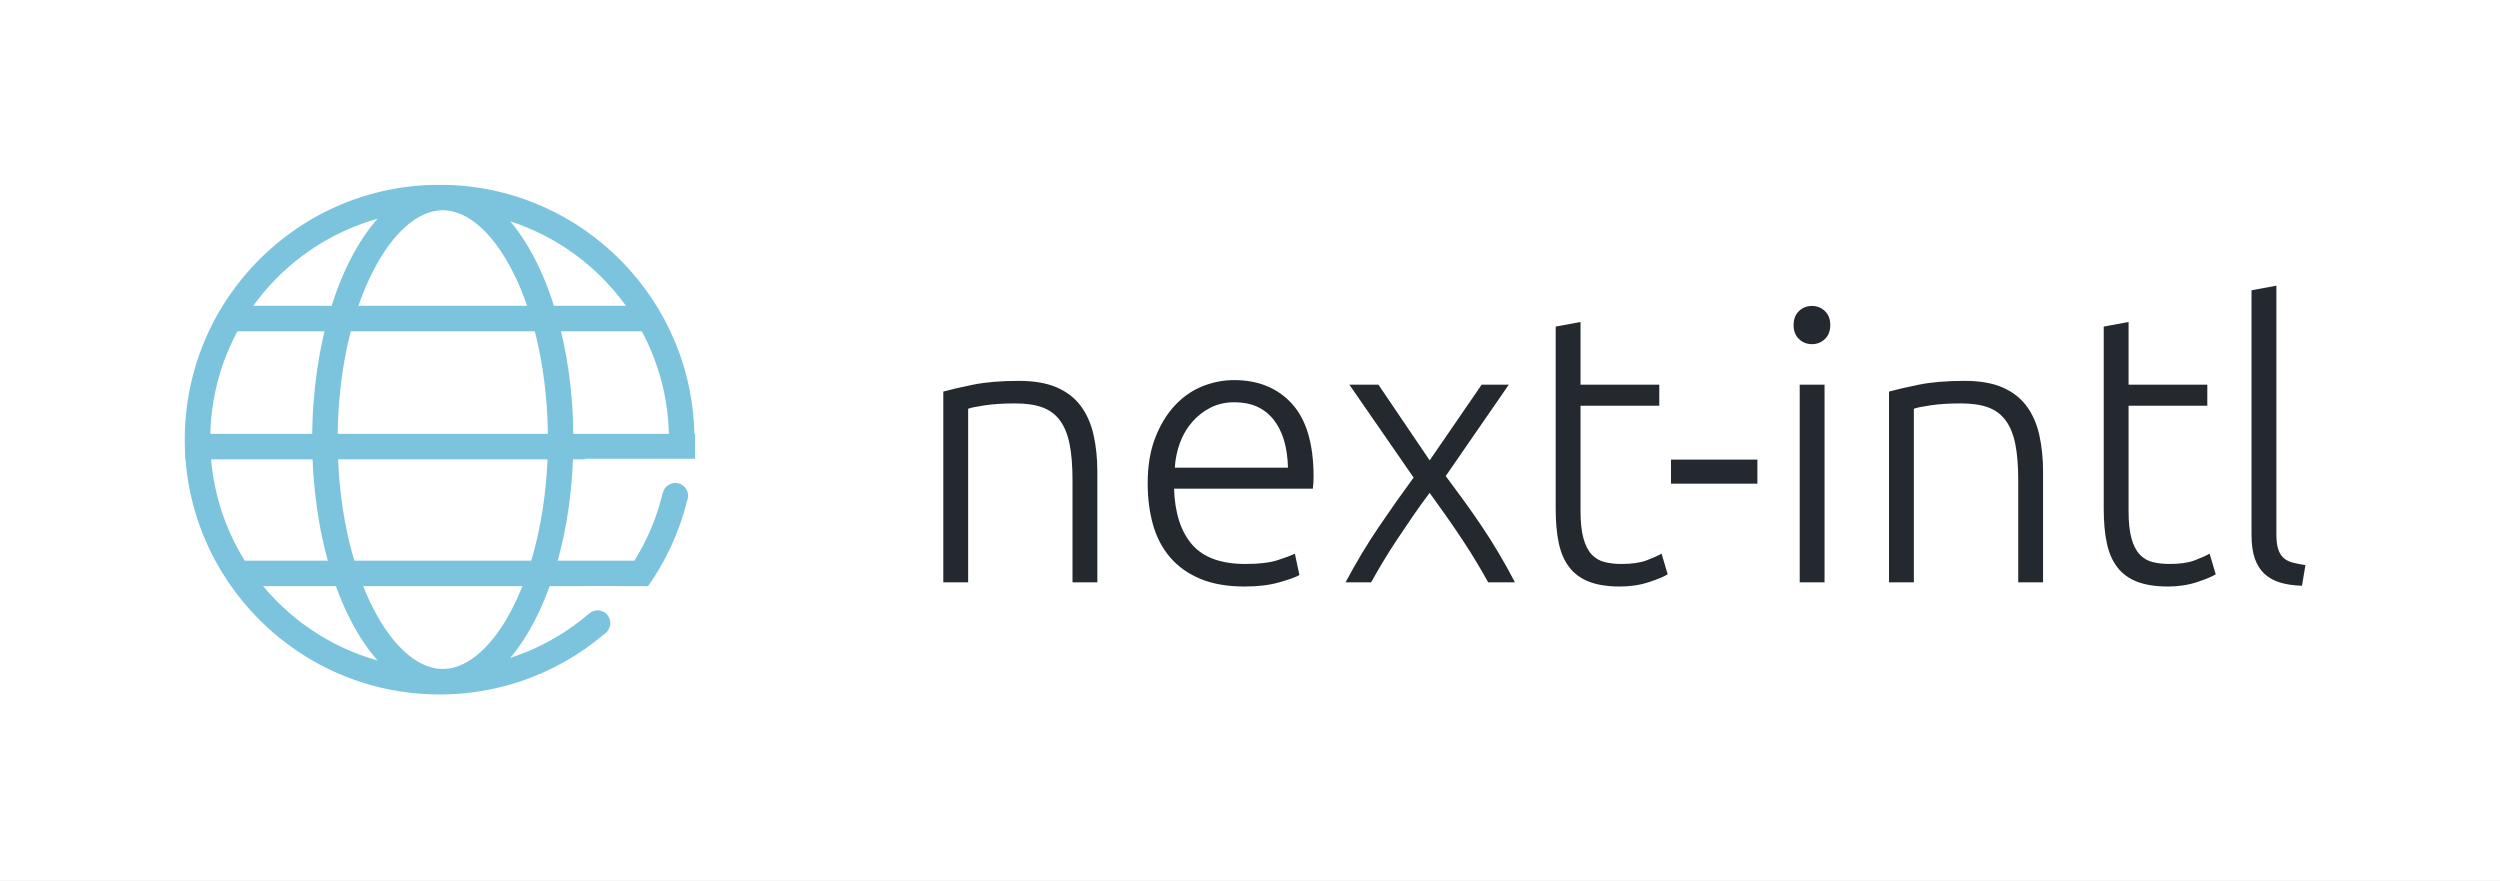
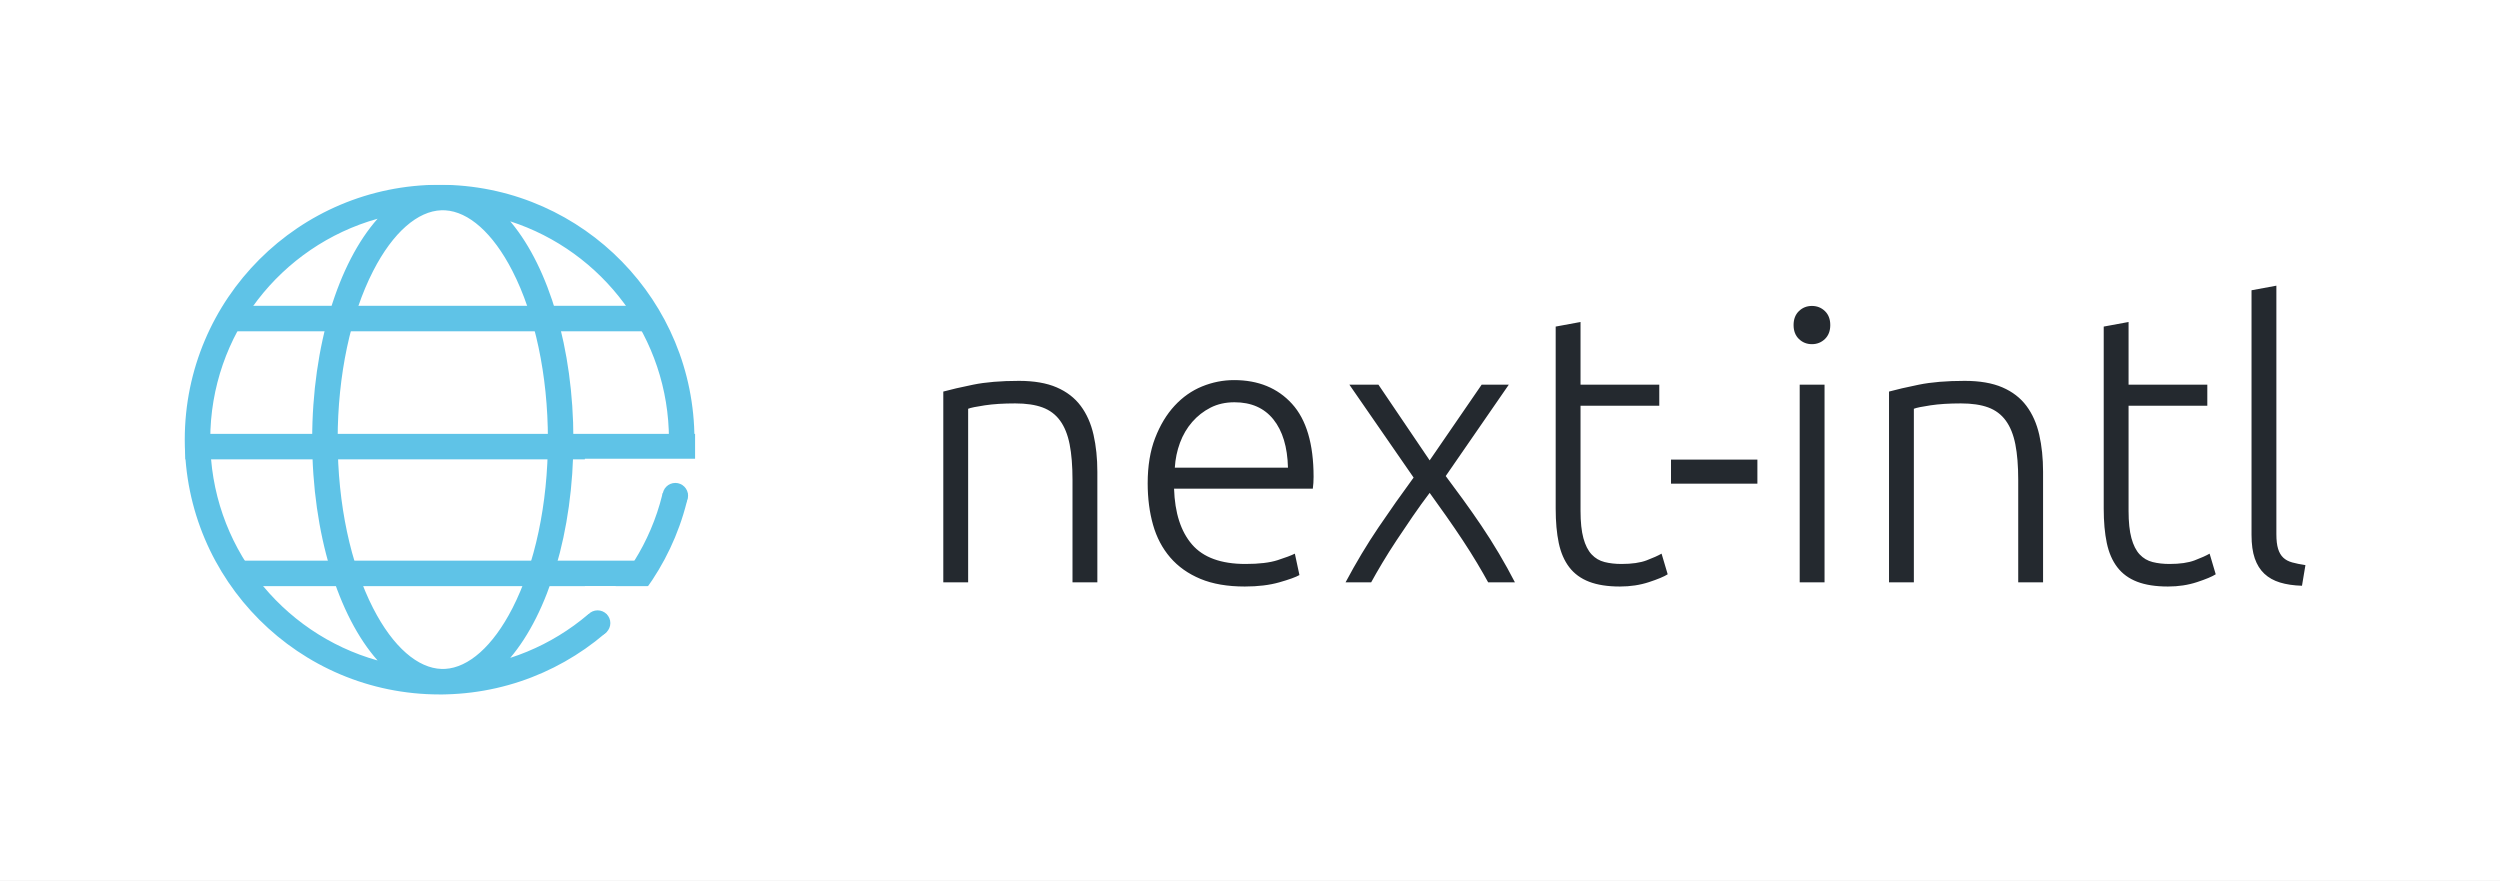
<svg xmlns="http://www.w3.org/2000/svg" xmlns:xlink="http://www.w3.org/1999/xlink" width="1962px" height="691px" viewBox="0 0 1962 691" version="1.1">
  <defs>
    <path d="M0,0 L519,0 L519,215 L378,215 L378,242 L458.5,242 L458.5,315 L378,315 L378,337 L395,337 L395,468 L0,468 L0,0 Z" id="path-1" />
  </defs>
  <g id="logo-copy-2" stroke="none" stroke-width="1" fill="none" fill-rule="evenodd">
    <rect fill="#FFFFFF" x="0" y="0" width="1962" height="691" />
    <g id="Group-2" transform="translate(81, 145)">
      <mask id="mask-2" fill="white">
        <use xlink:href="#path-1" />
      </mask>
      <g id="Combined-Shape" />
-       <g id="Group" mask="url(#mask-2)" fill="#7CC4DE" fill-rule="nonzero">
+       <g id="Group" mask="url(#mask-2)" fill="#5FC3E7" fill-rule="nonzero">
        <g transform="translate(64, 0)">
          <path d="M202.5,0 C203.379,0 204.255,0.022 205.129,0.065 C313.216,2.786 400,91.258 400,200 C400,308.742 313.216,397.214 205.13,399.935 C204.255,399.978 203.379,400 202.5,400 L201.655,399.993 C201.104,399.998 200.552,400 200,400 C89.543,400 0,310.457 0,200 C0,89.543 89.543,0 200,0 L201.653,0.007 C201.935,0.002 202.217,0 202.5,0 Z M201.604,20.007 L201.374,20.02 C182.963,20.663 163.523,37.061 147.82,67.7 C130.248,101.988 120,149.264 120,200 C120,250.736 130.248,298.012 147.82,332.3 C163.591,363.073 183.133,379.48 201.615,379.988 L200,380 C201.489,380 202.974,379.982 204.454,379.946 C222.617,378.843 241.712,362.481 257.18,332.3 C274.752,298.012 285,250.736 285,200 C285,149.264 274.752,101.988 257.18,67.7 C241.712,37.519 222.617,21.157 204.452,20.059 C203.506,20.031 202.556,20.015 201.604,20.007 Z M151.342,26.653 L151.236,26.684 C75.518,47.944 20,117.489 20,200 C20,282.55 75.57,352.121 151.342,373.346 C120.654,338.792 100,274.102 100,200 C100,125.898 120.654,61.208 151.342,26.653 Z M255.435,28.698 L256.493,29.965 C285.611,65.242 305,128.203 305,200 C305,272.663 285.14,336.276 255.434,371.3 C327.721,347.927 380,280.069 380,200 C380,119.931 327.721,52.073 255.435,28.698 Z" id="Combined-Shape" />
          <polygon id="Line" points="400.5 195.5 400.5 215.5 0.5 215.5 0.5 195.5" />
          <polygon id="Line-Copy" points="360 95 360 115 39 115 39 95" />
          <polygon id="Line-Copy-2" points="360 295 360 315 39 315 39 295" />
        </g>
      </g>
    </g>
-     <circle id="Oval" fill="#7CC4DE" cx="530" cy="389" r="10" />
-     <circle id="Oval-Copy" fill="#7CC4DE" cx="469" cy="489" r="10" />
+     <circle id="Oval" fill="#5FC3E7" cx="530" cy="389" r="10" />
+     <circle id="Oval-Copy" fill="#5FC3E7" cx="469" cy="489" r="10" />
    <path d="M759.8,457 L759.8,320.8 C761.8,320 766.15,319.1 772.85,318.1 C779.55,317.1 787.5,316.6 796.7,316.6 C805.3,316.6 812.45,317.65 818.15,319.75 C823.85,321.85 828.45,325.3 831.95,330.1 C835.45,334.9 837.95,341.1 839.45,348.7 C840.95,356.3 841.7,365.6 841.7,376.6 L841.7,376.6 L841.7,457 L861.2,457 L861.2,370.3 C861.2,359.7 860.2,350 858.2,341.2 C856.2,332.4 852.85,324.85 848.15,318.55 C843.45,312.25 837.15,307.4 829.25,304 C821.35,300.6 811.5,298.9 799.7,298.9 C785.5,298.9 773.5,299.9 763.7,301.9 C753.9,303.9 746.1,305.7 740.3,307.3 L740.3,307.3 L740.3,457 L759.8,457 Z M976.9,460.3 C987.3,460.3 996.35,459.2 1004.05,457 C1011.75,454.8 1017,452.9 1019.8,451.3 L1019.8,451.3 L1016.2,434.5 C1013.4,435.9 1008.9,437.6 1002.7,439.6 C996.5,441.6 988.1,442.6 977.5,442.6 C958.3,442.6 944.3,437.5 935.5,427.3 C926.7,417.1 922,402.5 921.4,383.5 L921.4,383.5 L1030.3,383.5 C1030.5,382.1 1030.65,380.6 1030.75,379 C1030.85,377.4 1030.9,375.8 1030.9,374.2 C1030.9,348.4 1025.25,329.3 1013.95,316.9 C1002.65,304.5 987.5,298.3 968.5,298.3 C959.9,298.3 951.55,299.95 943.45,303.25 C935.35,306.55 928.15,311.6 921.85,318.4 C915.55,325.2 910.45,333.65 906.55,343.75 C902.65,353.85 900.7,365.7 900.7,379.3 C900.7,391.1 902.1,401.95 904.9,411.85 C907.7,421.75 912.2,430.3 918.4,437.5 C924.6,444.7 932.5,450.3 942.1,454.3 C951.7,458.3 963.3,460.3 976.9,460.3 Z M1010.8,367 L922,367 C922.4,360.2 923.75,353.7 926.05,347.5 C928.35,341.3 931.55,335.85 935.65,331.15 C939.75,326.45 944.55,322.7 950.05,319.9 C955.55,317.1 961.8,315.7 968.8,315.7 C982,315.7 992.2,320.2 999.4,329.2 C1006.6,338.2 1010.4,350.8 1010.8,367 L1010.8,367 Z M1076.1,457 C1078.5,452.6 1081.4,447.55 1084.8,441.85 C1088.2,436.15 1091.95,430.2 1096.05,424 C1100.15,417.8 1104.4,411.5 1108.8,405.1 C1113.2,398.7 1117.6,392.6 1122,386.8 C1126.2,392.6 1130.55,398.7 1135.05,405.1 C1139.55,411.5 1143.85,417.8 1147.95,424 C1152.05,430.2 1155.8,436.15 1159.2,441.85 C1162.6,447.55 1165.5,452.6 1167.9,457 L1167.9,457 L1188.9,457 C1185.1,449.6 1180.95,442.1 1176.45,434.5 C1171.95,426.9 1167.3,419.55 1162.5,412.45 C1157.7,405.35 1152.9,398.5 1148.1,391.9 C1143.3,385.3 1138.8,379.2 1134.6,373.6 L1134.6,373.6 L1184.1,301.9 L1162.8,301.9 L1122,361.3 L1081.8,301.9 L1059,301.9 L1109.4,374.8 C1100,387.6 1090.8,400.65 1081.8,413.95 C1072.8,427.25 1064.2,441.6 1056,457 L1056,457 L1076.1,457 Z M1271.3,460.3 C1279.5,460.3 1287.1,459.15 1294.1,456.85 C1301.1,454.55 1306,452.5 1308.8,450.7 L1308.8,450.7 L1304,434.5 C1301.2,436.1 1297.3,437.85 1292.3,439.75 C1287.3,441.65 1280.7,442.6 1272.5,442.6 C1267.7,442.6 1263.3,442.1 1259.3,441.1 C1255.3,440.1 1251.9,438.1 1249.1,435.1 C1246.3,432.1 1244.15,427.85 1242.65,422.35 C1241.15,416.85 1240.4,409.7 1240.4,400.9 L1240.4,400.9 L1240.4,318.4 L1302.2,318.4 L1302.2,301.9 L1240.4,301.9 L1240.4,252.7 L1220.9,256.3 L1220.9,399.1 C1220.9,409.5 1221.7,418.5 1223.3,426.1 C1224.9,433.7 1227.65,440.05 1231.55,445.15 C1235.45,450.25 1240.65,454.05 1247.15,456.55 C1253.65,459.05 1261.7,460.3 1271.3,460.3 Z M1379.2,379.6 L1379.2,360.7 L1311.4,360.7 L1311.4,379.6 L1379.2,379.6 Z M1422,270.1 C1426,270.1 1429.4,268.75 1432.2,266.05 C1435,263.35 1436.4,259.7 1436.4,255.1 C1436.4,250.5 1435,246.85 1432.2,244.15 C1429.4,241.45 1426,240.1 1422,240.1 C1418,240.1 1414.6,241.45 1411.8,244.15 C1409,246.85 1407.6,250.5 1407.6,255.1 C1407.6,259.7 1409,263.35 1411.8,266.05 C1414.6,268.75 1418,270.1 1422,270.1 Z M1431.9,457 L1431.9,301.9 L1412.4,301.9 L1412.4,457 L1431.9,457 Z M1502,457 L1502,320.8 C1504,320 1508.35,319.1 1515.05,318.1 C1521.75,317.1 1529.7,316.6 1538.9,316.6 C1547.5,316.6 1554.65,317.65 1560.35,319.75 C1566.05,321.85 1570.65,325.3 1574.15,330.1 C1577.65,334.9 1580.15,341.1 1581.65,348.7 C1583.15,356.3 1583.9,365.6 1583.9,376.6 L1583.9,376.6 L1583.9,457 L1603.4,457 L1603.4,370.3 C1603.4,359.7 1602.4,350 1600.4,341.2 C1598.4,332.4 1595.05,324.85 1590.35,318.55 C1585.65,312.25 1579.35,307.4 1571.45,304 C1563.55,300.6 1553.7,298.9 1541.9,298.9 C1527.7,298.9 1515.7,299.9 1505.9,301.9 C1496.1,303.9 1488.3,305.7 1482.5,307.3 L1482.5,307.3 L1482.5,457 L1502,457 Z M1701.4,460.3 C1709.6,460.3 1717.2,459.15 1724.2,456.85 C1731.2,454.55 1736.1,452.5 1738.9,450.7 L1738.9,450.7 L1734.1,434.5 C1731.3,436.1 1727.4,437.85 1722.4,439.75 C1717.4,441.65 1710.8,442.6 1702.6,442.6 C1697.8,442.6 1693.4,442.1 1689.4,441.1 C1685.4,440.1 1682,438.1 1679.2,435.1 C1676.4,432.1 1674.25,427.85 1672.75,422.35 C1671.25,416.85 1670.5,409.7 1670.5,400.9 L1670.5,400.9 L1670.5,318.4 L1732.3,318.4 L1732.3,301.9 L1670.5,301.9 L1670.5,252.7 L1651,256.3 L1651,399.1 C1651,409.5 1651.8,418.5 1653.4,426.1 C1655,433.7 1657.75,440.05 1661.65,445.15 C1665.55,450.25 1670.75,454.05 1677.25,456.55 C1683.75,459.05 1691.8,460.3 1701.4,460.3 Z M1806.6,459.7 L1809.3,443.5 C1805.3,442.9 1801.85,442.2 1798.95,441.4 C1796.05,440.6 1793.7,439.35 1791.9,437.65 C1790.1,435.95 1788.75,433.65 1787.85,430.75 C1786.95,427.85 1786.5,424 1786.5,419.2 L1786.5,419.2 L1786.5,224.2 L1767,227.8 L1767,419.8 C1767,427.2 1767.85,433.35 1769.55,438.25 C1771.25,443.15 1773.75,447.15 1777.05,450.25 C1780.35,453.35 1784.45,455.65 1789.35,457.15 C1794.25,458.65 1800,459.5 1806.6,459.7 L1806.6,459.7 Z" id="next-intl" fill="#24292F" fill-rule="nonzero" />
  </g>
</svg>
